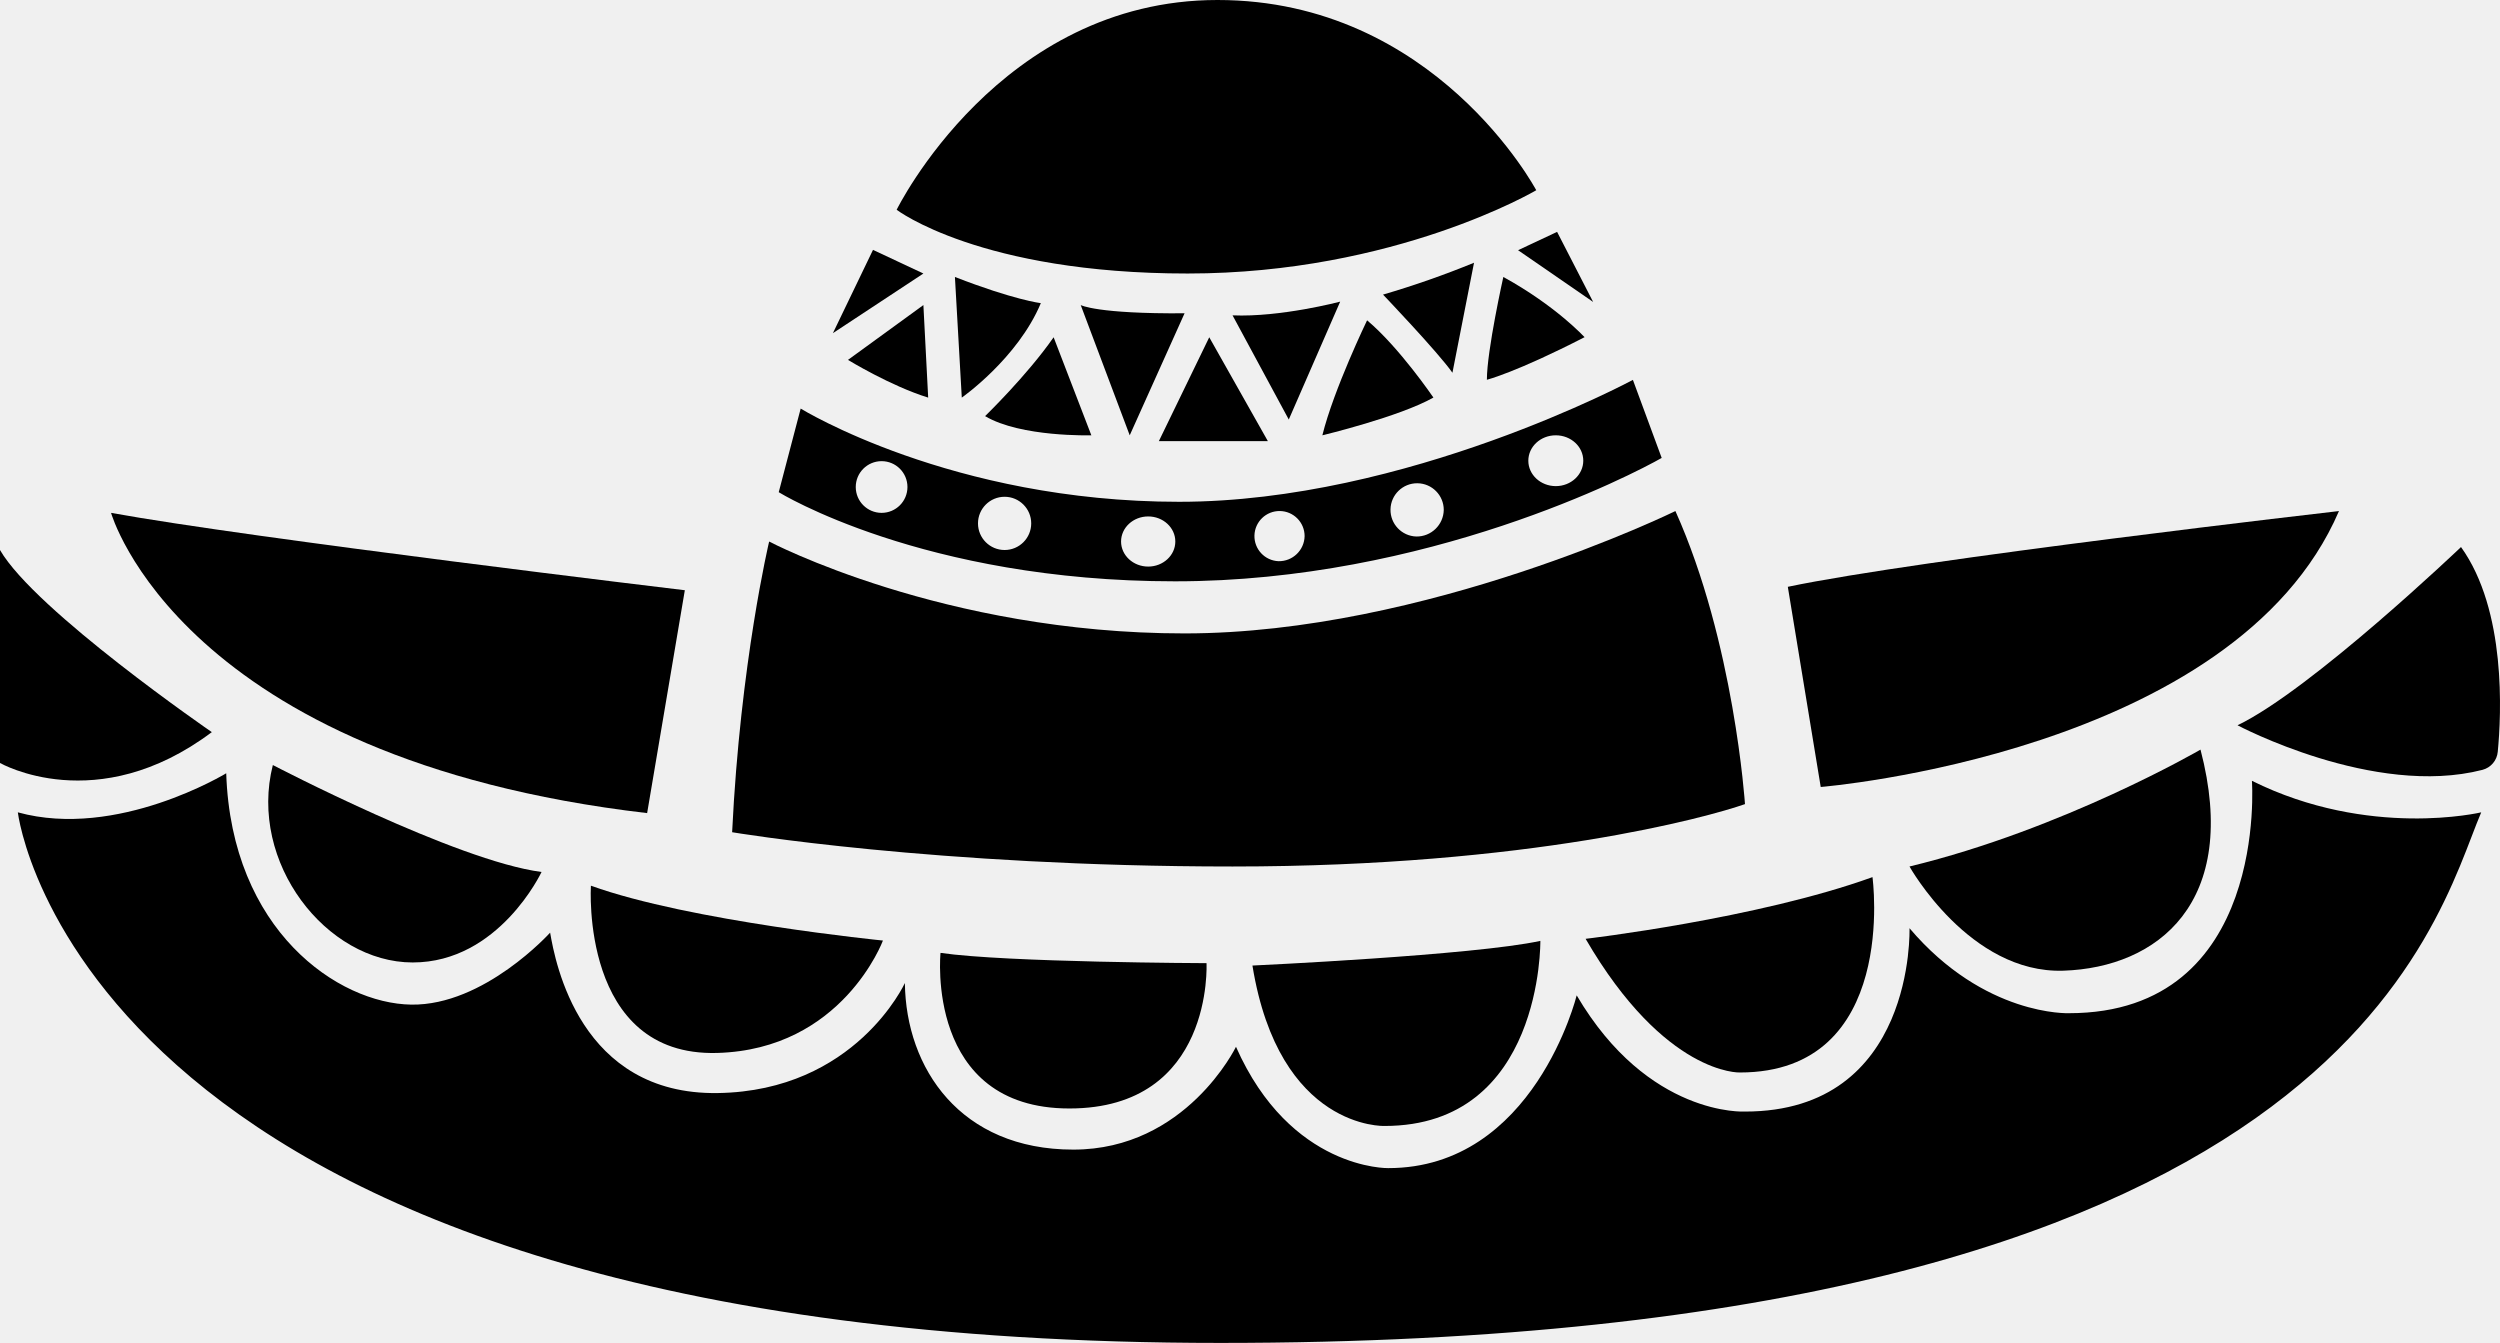
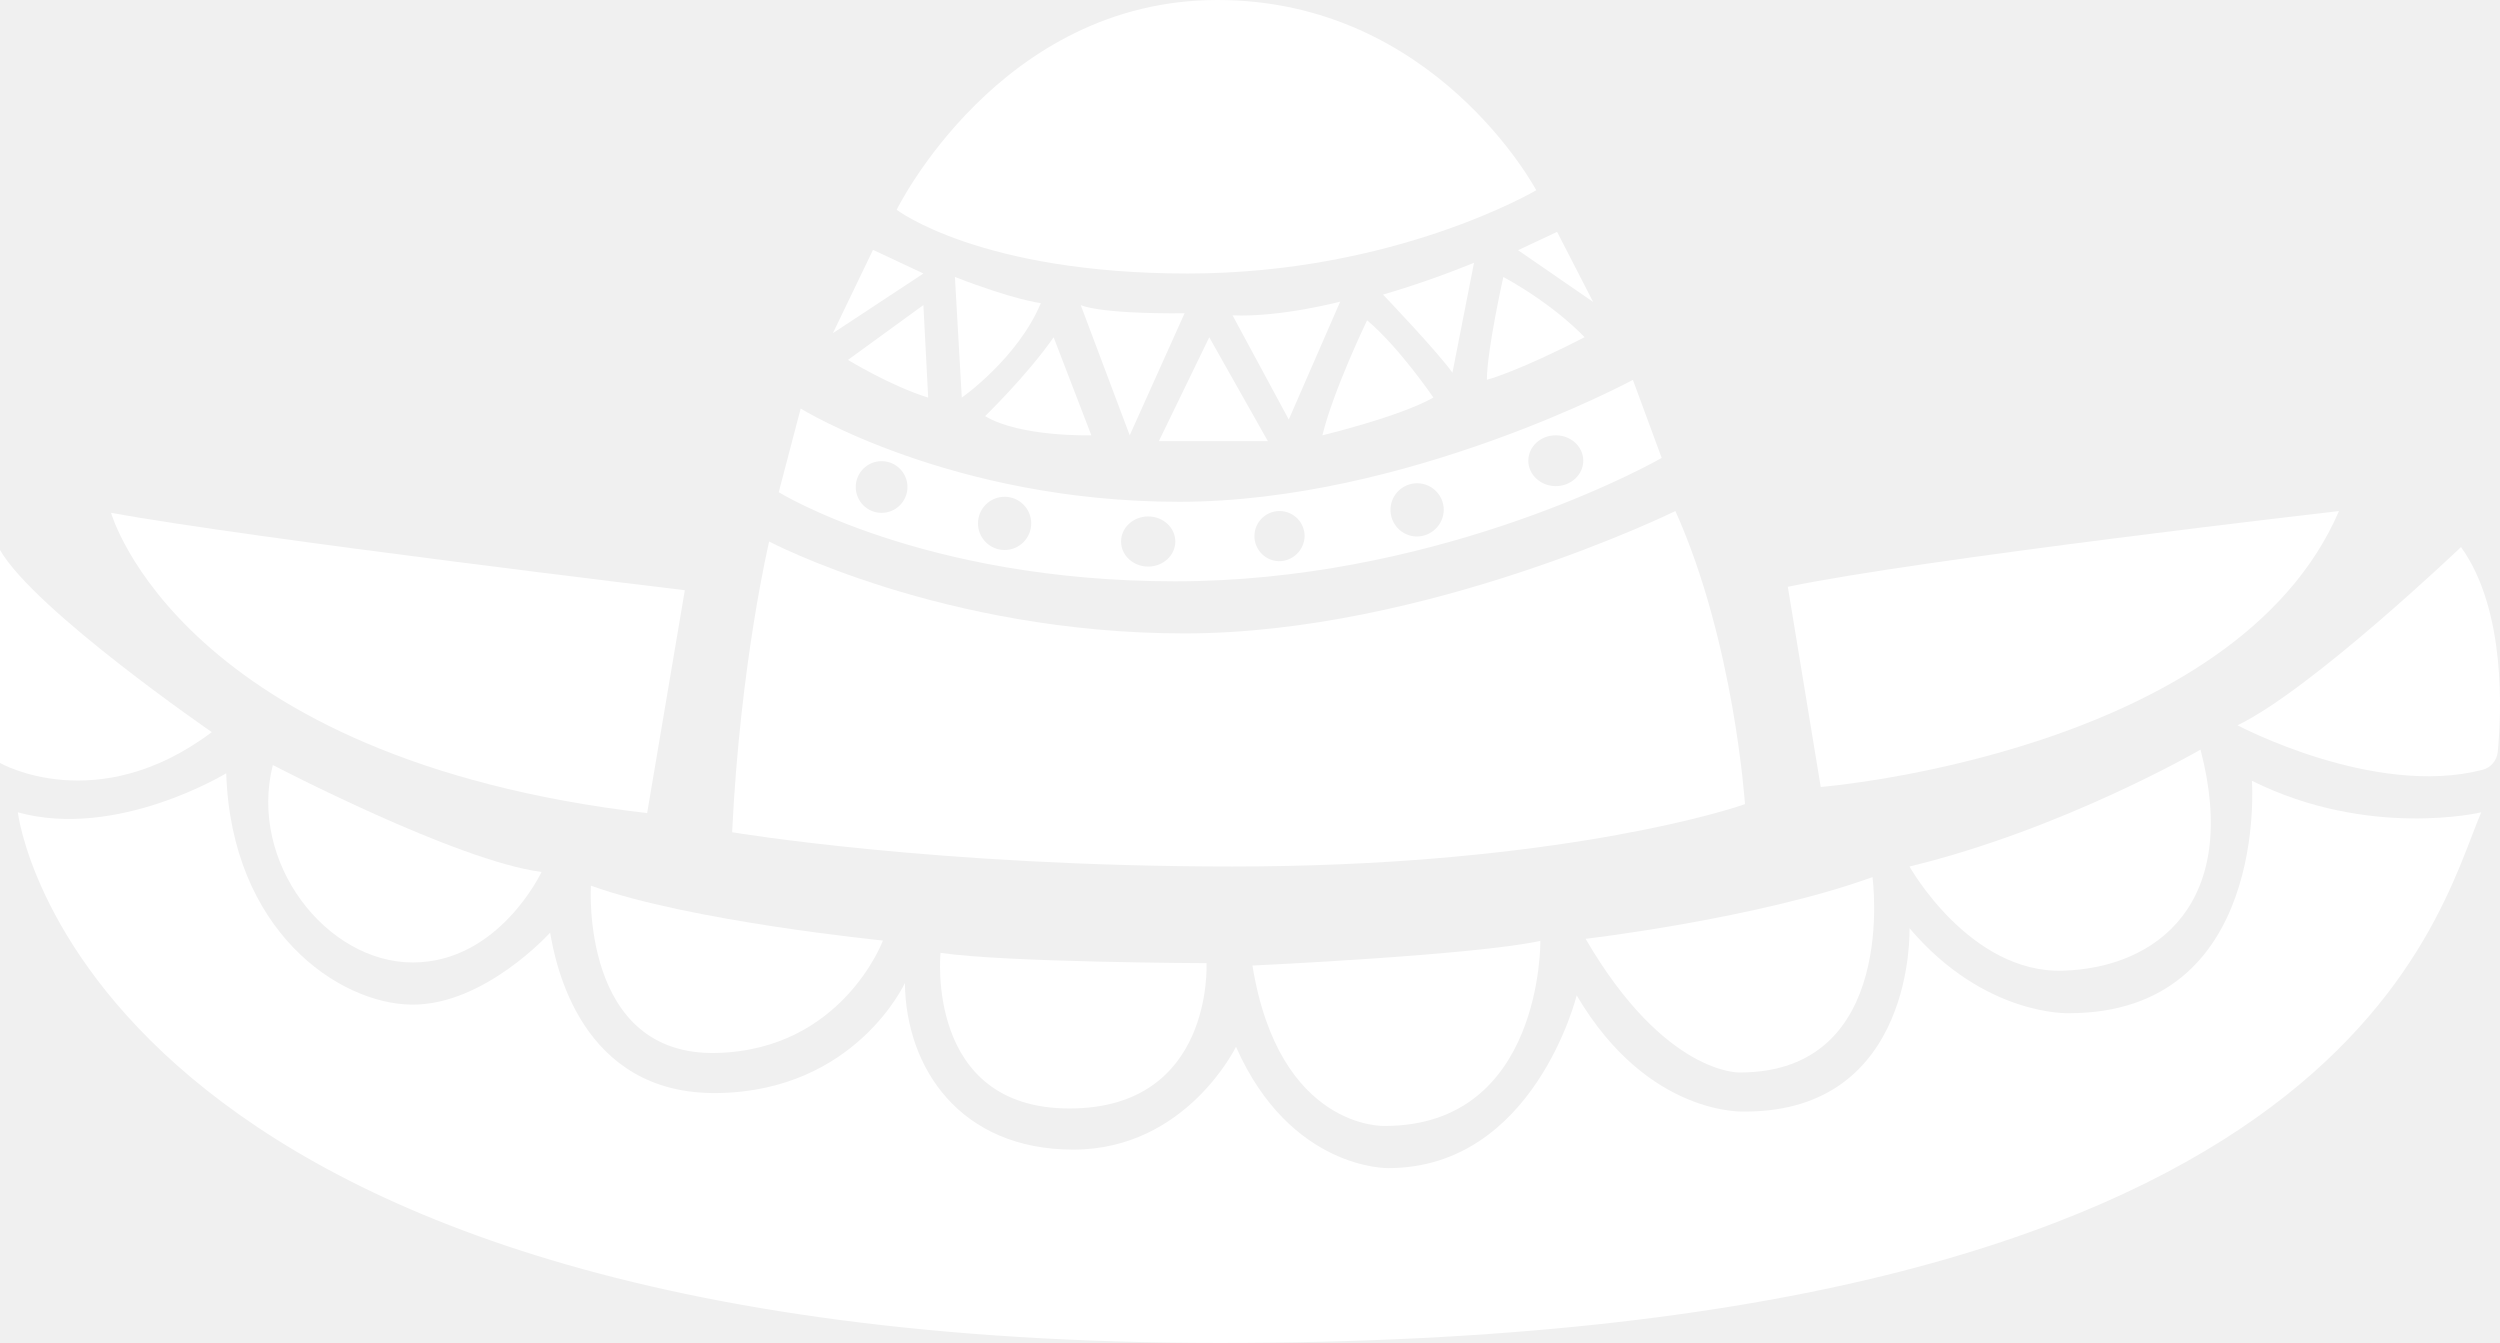
<svg xmlns="http://www.w3.org/2000/svg" id="Layer_2" data-name="Layer 2" viewBox="0 0 1215.63 653">
-   <path d="M559.91,528.33s50-102,156-102,155,92.5,155,92.5-68.5,40.5-169.5,40.5S559.91,528.33,559.91,528.33Z" transform="translate(-123.91 -426.33)" />
-   <polygon points="424.5 121.5 405 162 449 133 424.5 121.5" />
-   <polygon points="757.14 112.75 774.67 146.83 738.16 121.66 757.14 112.75" />
-   <path d="M536.24,601.33s20.67,12.67,39,18.34l-2.33-45Z" transform="translate(-123.91 -426.33)" />
-   <path d="M588.24,561l3.34,58.67s27.16-19,38.44-45.93C630,573.74,616.91,572.17,588.24,561Z" transform="translate(-123.91 -426.33)" />
-   <path d="M602.91,628.67s20.33-19.67,33.33-38.34L654.58,638S620.24,639,602.91,628.67Z" transform="translate(-123.91 -426.33)" />
-   <polygon points="563.5 214.5 616.5 214.5 588 164 563.5 214.5" />
-   <path d="M788.66,582.08S772.41,615.72,766.91,638c0,0,37.5-9,54-18.36C820.91,619.67,804.41,595.33,788.66,582.08Z" transform="translate(-123.91 -426.33)" />
-   <path d="M854.91,561s-8,35.78-8,50c0,0,14.5-3.72,47.5-20.72C894.41,590.33,880.66,575.17,854.91,561Z" transform="translate(-123.91 -426.33)" />
-   <path d="M649.41,574.67s7.83,4.33,50.5,4L673.24,638Z" transform="translate(-123.91 -426.33)" />
-   <path d="M723.24,579.67l27.34,50.66,25-57.33S746.58,580.67,723.24,579.67Z" transform="translate(-123.91 -426.33)" />
-   <path d="M840.66,554.08a446.5,446.5,0,0,1-44.25,15.5s26.75,28,33.75,38Z" transform="translate(-123.91 -426.33)" />
-   <path d="M917.91,611.05s-110,59.28-220.67,59.28-184-45.33-184-45.33l-10.67,40.66S572.57,709,695.24,709s222.67-52,236.67-60ZM552.59,675.71a12.57,12.57,0,1,1,12.57-12.57A12.57,12.57,0,0,1,552.59,675.71Zm59.82,18.06a12.94,12.94,0,1,1,12.93-12.94A12.94,12.94,0,0,1,612.41,693.77Zm69.81,8.06c-7.28,0-13.19-5.46-13.19-12.19s5.91-12.19,13.19-12.19,13.19,5.46,13.19,12.19S689.5,701.83,682.22,701.83Zm63.37-2.62A12.2,12.2,0,1,1,758.28,687,12.45,12.45,0,0,1,745.59,699.21Zm67-12a12.95,12.95,0,1,1,13.35-12.94A13.16,13.16,0,0,1,812.56,687.21Zm67.85-24.5c-7.39,0-13.38-5.53-13.38-12.35S873,638,880.41,638s13.37,5.53,13.37,12.34S887.79,662.71,880.41,662.71Z" transform="translate(-123.91 -426.33)" />
-   <path d="M497.91,689.65s-14,58.68-18,141.35c0,0,98.67,16.67,243.33,16.67s231.12-24,249.17-30.34c0,0-5.17-78.66-33.83-142.5,0,0-121.34,59.5-238.67,59.5S497.91,689.65,497.91,689.65Z" transform="translate(-123.91 -426.33)" />
-   <path d="M456.91,713.33s-211-25.25-279-37.62c0,0,33.67,119.46,260.67,146Z" transform="translate(-123.91 -426.33)" />
-   <path d="M993.24,711.67l16,97.33s201.34-16.33,252-134.17C1261.24,674.83,1056.58,698.33,993.24,711.67Z" transform="translate(-123.91 -426.33)" />
-   <path d="M123.91,693.77V797.33s47,27,103-15C226.91,782.33,140.91,723.21,123.91,693.77Z" transform="translate(-123.91 -426.33)" />
-   <path d="M256.58,798.33s89.33,46.67,130.66,52c0,0-20.66,44-62.66,44S244.58,845.67,256.58,798.33Z" transform="translate(-123.91 -426.33)" />
-   <path d="M411.24,857s-5.3,83.15,61.34,81.33c61-1.66,80.66-54.66,80.66-54.66S459.24,874.33,411.24,857Z" transform="translate(-123.91 -426.33)" />
-   <path d="M581.24,889.67s-7.66,75.66,62.67,75.66,66.67-70.66,66.67-70.66S612.91,894.33,581.24,889.67Z" transform="translate(-123.91 -426.33)" />
-   <path d="M732.91,895.83s108-5,140-12c0,0,1.25,90-75.75,90C797.16,973.83,745.91,975.83,732.91,895.83Z" transform="translate(-123.91 -426.33)" />
-   <path d="M894.91,882.83s83.5-9.75,139.5-30c0,0,13,95-64.5,95C969.91,947.83,933.58,949.33,894.91,882.83Z" transform="translate(-123.91 -426.33)" />
-   <path d="M1052.41,847.67s29.17,52.16,74.83,50.66,86.17-33,66.67-107.5C1193.91,790.83,1127.41,829.5,1052.41,847.67Z" transform="translate(-123.91 -426.33)" />
-   <path d="M1320.58,692.33s-72.67,69.34-108.67,86.67c0,0,66.33,35.28,119.11,21.67a10,10,0,0,0,7.43-8.78C1340.2,773.7,1342.7,723.08,1320.58,692.33Z" transform="translate(-123.91 -426.33)" />
-   <path d="M233.91,802.33s-53,32.34-101.33,19c0,0,30,258,584.66,258,547.67,0,590.67-205.5,613.17-258,0,0-54.5,13-111.5-15.33,0,0,8.33,113-89,113,0,0-41,1.67-77.5-41.33,0,0,3,89.16-80,89.16,0,0-47,2.75-81.83-56.5,0,0-20.67,84-91.67,84,0,0-47.5,1-74-59,0,0-24.21,50-79.11,50s-81.39-39.5-81.89-81c0,0-24,52.5-91,53.5s-79-63.5-81.5-78c0,0-32,35.5-67.5,35S236.41,878.83,233.91,802.33Z" transform="translate(-123.91 -426.33)" />
+   <path d="M559.91,528.33s50-102,156-102,155,92.5,155,92.5-68.5,40.5-169.5,40.5S559.91,528.33,559.91,528.33Z" transform="translate(-123.91 -426.33)" fill="#ffffff" />
+   <polygon points="424.5 121.5 405 162 449 133 424.5 121.5" fill="#ffffff" />
+   <polygon points="757.14 112.75 774.67 146.83 738.16 121.66 757.14 112.75" fill="#ffffff" />
+   <path d="M536.24,601.33s20.67,12.67,39,18.34l-2.33-45Z" transform="translate(-123.91 -426.33)" fill="#ffffff" />
+   <path d="M588.24,561l3.34,58.67s27.16-19,38.44-45.93C630,573.74,616.91,572.17,588.24,561Z" transform="translate(-123.91 -426.33)" fill="#ffffff" />
+   <path d="M602.91,628.67s20.33-19.67,33.33-38.34L654.58,638S620.24,639,602.91,628.67Z" transform="translate(-123.91 -426.33)" fill="#ffffff" />
+   <polygon points="563.5 214.5 616.5 214.5 588 164 563.5 214.5" fill="#ffffff" />
+   <path d="M788.66,582.08S772.41,615.72,766.91,638c0,0,37.5-9,54-18.36C820.91,619.67,804.41,595.33,788.66,582.08Z" transform="translate(-123.91 -426.33)" fill="#ffffff" />
+   <path d="M854.91,561s-8,35.78-8,50c0,0,14.5-3.72,47.5-20.72C894.41,590.33,880.66,575.17,854.91,561Z" transform="translate(-123.91 -426.33)" fill="#ffffff" />
+   <path d="M649.41,574.67s7.83,4.33,50.5,4L673.24,638Z" transform="translate(-123.91 -426.33)" fill="#ffffff" />
+   <path d="M723.24,579.67l27.34,50.66,25-57.33S746.58,580.67,723.24,579.67Z" transform="translate(-123.91 -426.33)" fill="#ffffff" />
+   <path d="M840.66,554.08a446.5,446.5,0,0,1-44.25,15.5s26.75,28,33.75,38Z" transform="translate(-123.91 -426.33)" fill="#ffffff" />
+   <path d="M917.91,611.05s-110,59.28-220.67,59.28-184-45.33-184-45.33l-10.67,40.66S572.57,709,695.24,709s222.67-52,236.67-60ZM552.59,675.71a12.57,12.57,0,1,1,12.57-12.57A12.57,12.57,0,0,1,552.59,675.71Zm59.82,18.06a12.94,12.94,0,1,1,12.93-12.94A12.94,12.94,0,0,1,612.41,693.77Zm69.81,8.06c-7.28,0-13.19-5.46-13.19-12.19s5.91-12.19,13.19-12.19,13.19,5.46,13.19,12.19S689.5,701.83,682.22,701.83Zm63.37-2.62A12.2,12.2,0,1,1,758.28,687,12.45,12.45,0,0,1,745.59,699.21Zm67-12a12.95,12.95,0,1,1,13.35-12.94A13.16,13.16,0,0,1,812.56,687.21Zm67.85-24.5c-7.39,0-13.38-5.53-13.38-12.35S873,638,880.41,638s13.37,5.53,13.37,12.34S887.79,662.71,880.41,662.71Z" transform="translate(-123.91 -426.33)" fill="#ffffff" />
+   <path d="M497.91,689.65s-14,58.68-18,141.35c0,0,98.67,16.67,243.33,16.67s231.12-24,249.17-30.34c0,0-5.17-78.66-33.83-142.5,0,0-121.34,59.5-238.67,59.5S497.91,689.65,497.91,689.65Z" transform="translate(-123.91 -426.33)" fill="#ffffff" />
+   <path d="M456.91,713.33s-211-25.25-279-37.62c0,0,33.67,119.46,260.67,146Z" transform="translate(-123.91 -426.33)" fill="#ffffff" />
+   <path d="M993.24,711.67l16,97.33s201.34-16.33,252-134.17C1261.24,674.83,1056.58,698.33,993.24,711.67Z" transform="translate(-123.91 -426.33)" fill="#ffffff" />
+   <path d="M123.91,693.77V797.33s47,27,103-15C226.91,782.33,140.91,723.21,123.91,693.77Z" transform="translate(-123.91 -426.33)" fill="#ffffff" />
+   <path d="M256.58,798.33s89.33,46.67,130.66,52c0,0-20.66,44-62.66,44S244.58,845.67,256.58,798.33Z" transform="translate(-123.91 -426.33)" fill="#ffffff" />
+   <path d="M411.24,857s-5.3,83.15,61.34,81.33c61-1.66,80.66-54.66,80.66-54.66S459.24,874.33,411.24,857Z" transform="translate(-123.91 -426.33)" fill="#ffffff" />
+   <path d="M581.24,889.67s-7.66,75.66,62.67,75.66,66.67-70.66,66.67-70.66S612.91,894.33,581.24,889.67Z" transform="translate(-123.91 -426.33)" fill="#ffffff" />
+   <path d="M732.91,895.83s108-5,140-12c0,0,1.25,90-75.75,90C797.16,973.83,745.91,975.83,732.91,895.83Z" transform="translate(-123.91 -426.33)" fill="#ffffff" />
+   <path d="M894.91,882.83s83.5-9.75,139.5-30c0,0,13,95-64.5,95C969.91,947.83,933.58,949.33,894.91,882.83Z" transform="translate(-123.91 -426.33)" fill="#ffffff" />
+   <path d="M1052.41,847.67s29.17,52.16,74.83,50.66,86.17-33,66.67-107.5C1193.91,790.83,1127.41,829.5,1052.41,847.67Z" transform="translate(-123.91 -426.33)" fill="#ffffff" />
+   <path d="M1320.58,692.33s-72.67,69.34-108.67,86.67c0,0,66.33,35.28,119.11,21.67a10,10,0,0,0,7.43-8.78C1340.2,773.7,1342.7,723.08,1320.58,692.33Z" transform="translate(-123.91 -426.33)" fill="#ffffff" />
+   <path d="M233.91,802.33s-53,32.34-101.33,19c0,0,30,258,584.66,258,547.67,0,590.67-205.5,613.17-258,0,0-54.5,13-111.5-15.33,0,0,8.33,113-89,113,0,0-41,1.67-77.5-41.33,0,0,3,89.16-80,89.16,0,0-47,2.75-81.83-56.5,0,0-20.67,84-91.67,84,0,0-47.5,1-74-59,0,0-24.21,50-79.11,50s-81.39-39.5-81.89-81c0,0-24,52.5-91,53.5s-79-63.5-81.5-78c0,0-32,35.5-67.5,35S236.41,878.83,233.91,802.33Z" transform="translate(-123.91 -426.33)" fill="#ffffff" />
</svg>
